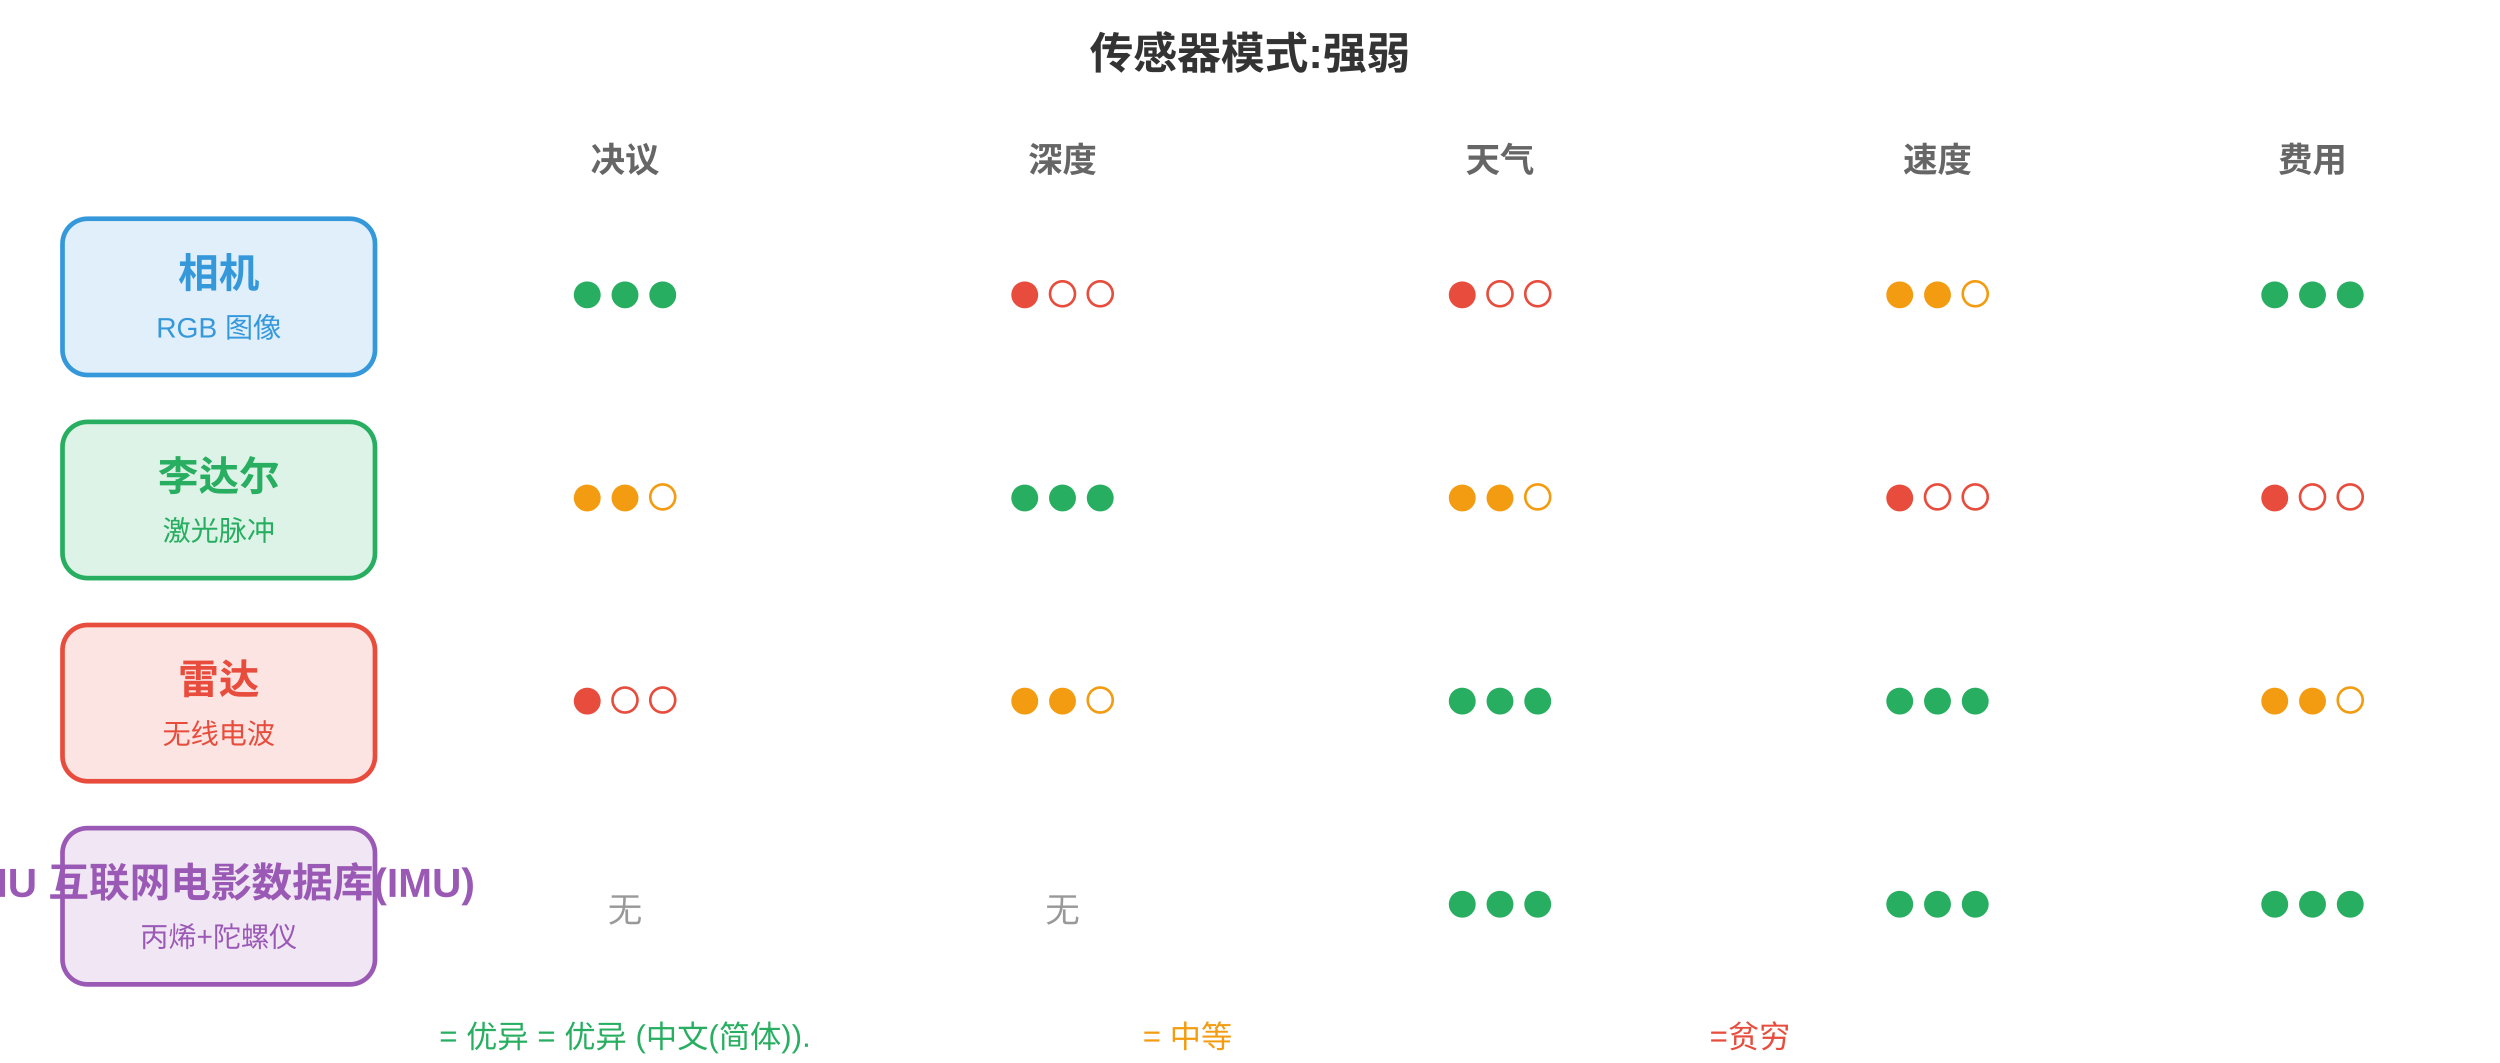
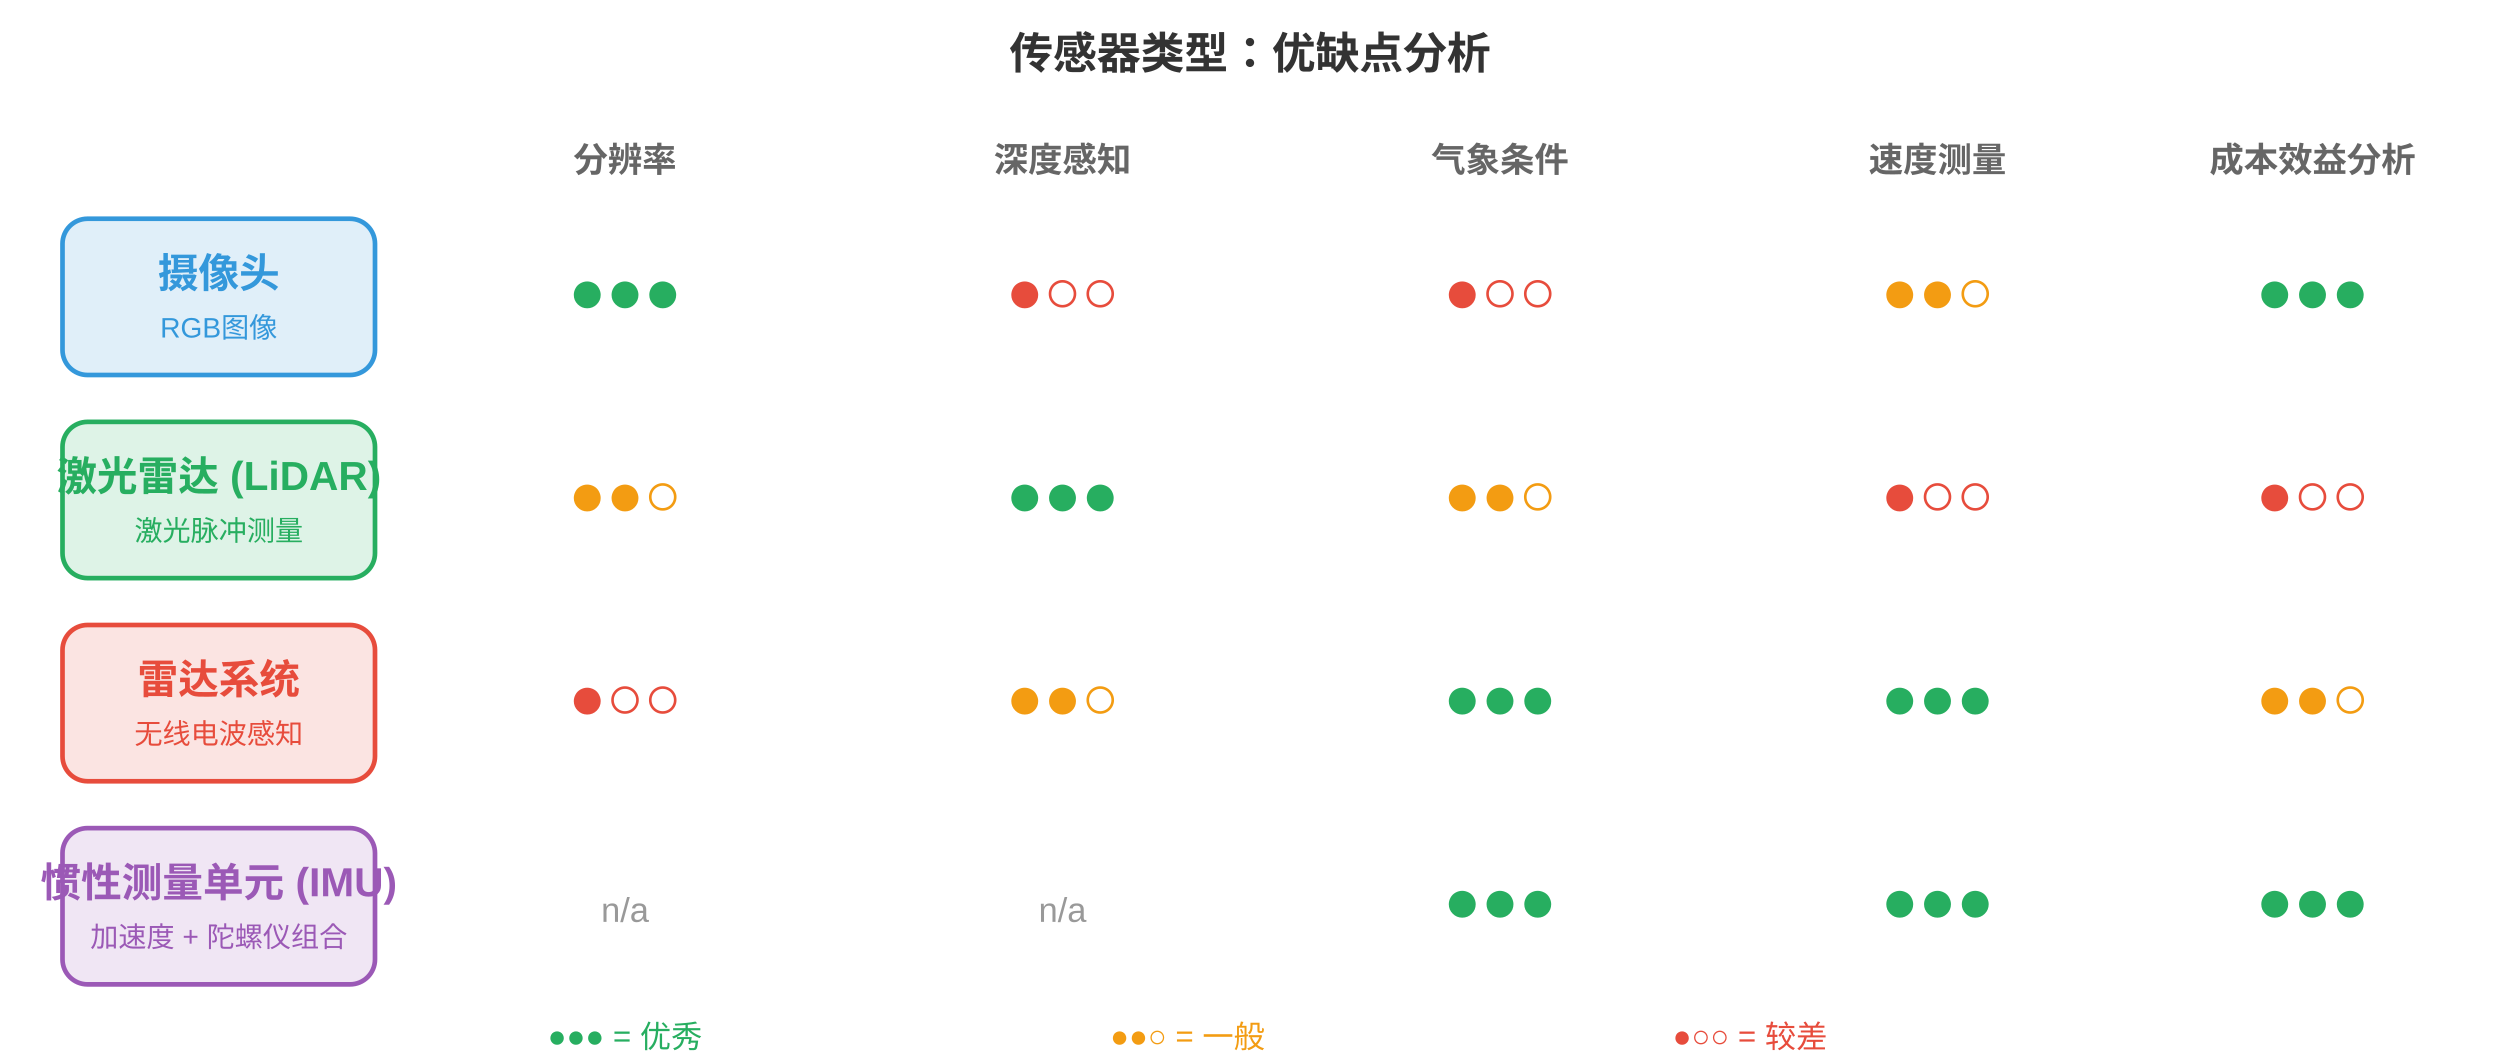
<svg xmlns="http://www.w3.org/2000/svg" viewBox="0 0 800 340" width="800" height="340">
-   <text x="400" y="22" text-anchor="middle" font-family="Arial, sans-serif" font-size="14" font-weight="bold" fill="#333">传感器模式:强弱</text>
-   <text x="200" y="55" text-anchor="middle" font-family="Arial, sans-serif" font-size="11" font-weight="bold" fill="#666">决议</text>
-   <text x="340" y="55" text-anchor="middle" font-family="Arial, sans-serif" font-size="11" font-weight="bold" fill="#666">深度</text>
-   <text x="480" y="55" text-anchor="middle" font-family="Arial, sans-serif" font-size="11" font-weight="bold" fill="#666">天气</text>
-   <text x="620" y="55" text-anchor="middle" font-family="Arial, sans-serif" font-size="11" font-weight="bold" fill="#666">速度</text>
-   <text x="740" y="55" text-anchor="middle" font-family="Arial, sans-serif" font-size="11" font-weight="bold" fill="#666">费用</text>
+   <text x="400" y="22" text-anchor="middle" font-family="Arial, sans-serif" font-size="14" font-weight="bold" fill="#333">传感器类型：优缺点分析</text>
+   <text x="200" y="55" text-anchor="middle" font-family="Arial, sans-serif" font-size="11" font-weight="bold" fill="#666">分辨率</text>
+   <text x="340" y="55" text-anchor="middle" font-family="Arial, sans-serif" font-size="11" font-weight="bold" fill="#666">深度感知</text>
+   <text x="480" y="55" text-anchor="middle" font-family="Arial, sans-serif" font-size="11" font-weight="bold" fill="#666">气象条件</text>
+   <text x="620" y="55" text-anchor="middle" font-family="Arial, sans-serif" font-size="11" font-weight="bold" fill="#666">速度测量</text>
+   <text x="740" y="55" text-anchor="middle" font-family="Arial, sans-serif" font-size="11" font-weight="bold" fill="#666">成本效益分析</text>
  <rect x="20" y="70" width="100" height="50" rx="8" fill="#3498db" fill-opacity="0.15" stroke="#3498db" stroke-width="1.5" />
-   <text x="70" y="92" text-anchor="middle" font-family="Arial, sans-serif" font-size="13" font-weight="bold" fill="#3498db">相机</text>
-   <text x="70" y="108" text-anchor="middle" font-family="Arial, sans-serif" font-size="9" fill="#3498db">RGB 图像</text>
+   <text x="70" y="92" text-anchor="middle" font-family="Arial, sans-serif" font-size="13" font-weight="bold" fill="#3498db">摄像头</text>
+   <text x="70" y="108" text-anchor="middle" font-family="Arial, sans-serif" font-size="9" fill="#3498db">RGB图像</text>
  <text x="200" y="100" text-anchor="middle" font-family="Arial, sans-serif" font-size="20" fill="#27ae60">●●●</text>
  <text x="340" y="100" text-anchor="middle" font-family="Arial, sans-serif" font-size="20" fill="#e74c3c">●○○</text>
  <text x="480" y="100" text-anchor="middle" font-family="Arial, sans-serif" font-size="20" fill="#e74c3c">●○○</text>
  <text x="620" y="100" text-anchor="middle" font-family="Arial, sans-serif" font-size="20" fill="#f39c12">●●○</text>
  <text x="740" y="100" text-anchor="middle" font-family="Arial, sans-serif" font-size="20" fill="#27ae60">●●●</text>
  <rect x="20" y="135" width="100" height="50" rx="8" fill="#27ae60" fill-opacity="0.15" stroke="#27ae60" stroke-width="1.5" />
-   <text x="70" y="157" text-anchor="middle" font-family="Arial, sans-serif" font-size="13" font-weight="bold" fill="#27ae60">李达尔</text>
-   <text x="70" y="173" text-anchor="middle" font-family="Arial, sans-serif" font-size="9" fill="#27ae60">激光脉冲</text>
+   <text x="70" y="157" text-anchor="middle" font-family="Arial, sans-serif" font-size="13" font-weight="bold" fill="#27ae60">激光雷达 (LiDAR) </text>
+   <text x="70" y="173" text-anchor="middle" font-family="Arial, sans-serif" font-size="9" fill="#27ae60">激光脉冲测量</text>
  <text x="200" y="165" text-anchor="middle" font-family="Arial, sans-serif" font-size="20" fill="#f39c12">●●○</text>
  <text x="340" y="165" text-anchor="middle" font-family="Arial, sans-serif" font-size="20" fill="#27ae60">●●●</text>
  <text x="480" y="165" text-anchor="middle" font-family="Arial, sans-serif" font-size="20" fill="#f39c12">●●○</text>
  <text x="620" y="165" text-anchor="middle" font-family="Arial, sans-serif" font-size="20" fill="#e74c3c">●○○</text>
  <text x="740" y="165" text-anchor="middle" font-family="Arial, sans-serif" font-size="20" fill="#e74c3c">●○○</text>
  <rect x="20" y="200" width="100" height="50" rx="8" fill="#e74c3c" fill-opacity="0.15" stroke="#e74c3c" stroke-width="1.5" />
-   <text x="70" y="222" text-anchor="middle" font-family="Arial, sans-serif" font-size="13" font-weight="bold" fill="#e74c3c">雷达</text>
-   <text x="70" y="238" text-anchor="middle" font-family="Arial, sans-serif" font-size="9" fill="#e74c3c">无线电波</text>
+   <text x="70" y="222" text-anchor="middle" font-family="Arial, sans-serif" font-size="13" font-weight="bold" fill="#e74c3c">雷达系统</text>
+   <text x="70" y="238" text-anchor="middle" font-family="Arial, sans-serif" font-size="9" fill="#e74c3c">无线电波感知</text>
  <text x="200" y="230" text-anchor="middle" font-family="Arial, sans-serif" font-size="20" fill="#e74c3c">●○○</text>
  <text x="340" y="230" text-anchor="middle" font-family="Arial, sans-serif" font-size="20" fill="#f39c12">●●○</text>
  <text x="480" y="230" text-anchor="middle" font-family="Arial, sans-serif" font-size="20" fill="#27ae60">●●●</text>
  <text x="620" y="230" text-anchor="middle" font-family="Arial, sans-serif" font-size="20" fill="#27ae60">●●●</text>
  <text x="740" y="230" text-anchor="middle" font-family="Arial, sans-serif" font-size="20" fill="#f39c12">●●○</text>
  <rect x="20" y="265" width="100" height="50" rx="8" fill="#9b59b6" fill-opacity="0.15" stroke="#9b59b6" stroke-width="1.5" />
-   <text x="70" y="287" text-anchor="middle" font-family="Arial, sans-serif" font-size="13" font-weight="bold" fill="#9b59b6">IMU 互联网电影数据库(IMU)</text>
-   <text x="70" y="303" text-anchor="middle" font-family="Arial, sans-serif" font-size="9" fill="#9b59b6">丙烯+陀螺仪</text>
-   <text x="200" y="295" text-anchor="middle" font-family="Arial, sans-serif" font-size="11" fill="#999">无</text>
-   <text x="340" y="295" text-anchor="middle" font-family="Arial, sans-serif" font-size="11" fill="#999">无</text>
+   <text x="70" y="287" text-anchor="middle" font-family="Arial, sans-serif" font-size="13" font-weight="bold" fill="#9b59b6">惯性测量单元 (IMU) </text>
+   <text x="70" y="303" text-anchor="middle" font-family="Arial, sans-serif" font-size="9" fill="#9b59b6">加速度 + 陀螺仪组合</text>
+   <text x="200" y="295" text-anchor="middle" font-family="Arial, sans-serif" font-size="11" fill="#999">n/a</text>
+   <text x="340" y="295" text-anchor="middle" font-family="Arial, sans-serif" font-size="11" fill="#999">n/a</text>
  <text x="480" y="295" text-anchor="middle" font-family="Arial, sans-serif" font-size="20" fill="#27ae60">●●●</text>
  <text x="620" y="295" text-anchor="middle" font-family="Arial, sans-serif" font-size="20" fill="#27ae60">●●●</text>
  <text x="740" y="295" text-anchor="middle" font-family="Arial, sans-serif" font-size="20" fill="#27ae60">●●●</text>
-   <text x="200" y="335" text-anchor="middle" font-family="Arial, sans-serif" font-size="10" fill="#27ae60">= 优异 = 优异 (中文(简体)).</text>
-   <text x="380" y="335" text-anchor="middle" font-family="Arial, sans-serif" font-size="10" fill="#f39c12">= 中等</text>
-   <text x="560" y="335" text-anchor="middle" font-family="Arial, sans-serif" font-size="10" fill="#e74c3c">=贫穷</text>
+   <text x="200" y="335" text-anchor="middle" font-family="Arial, sans-serif" font-size="10" fill="#27ae60">●●● = 优秀</text>
+   <text x="380" y="335" text-anchor="middle" font-family="Arial, sans-serif" font-size="10" fill="#f39c12">●●○ = 一般</text>
+   <text x="560" y="335" text-anchor="middle" font-family="Arial, sans-serif" font-size="10" fill="#e74c3c">●○○ = 较差</text>
</svg>
